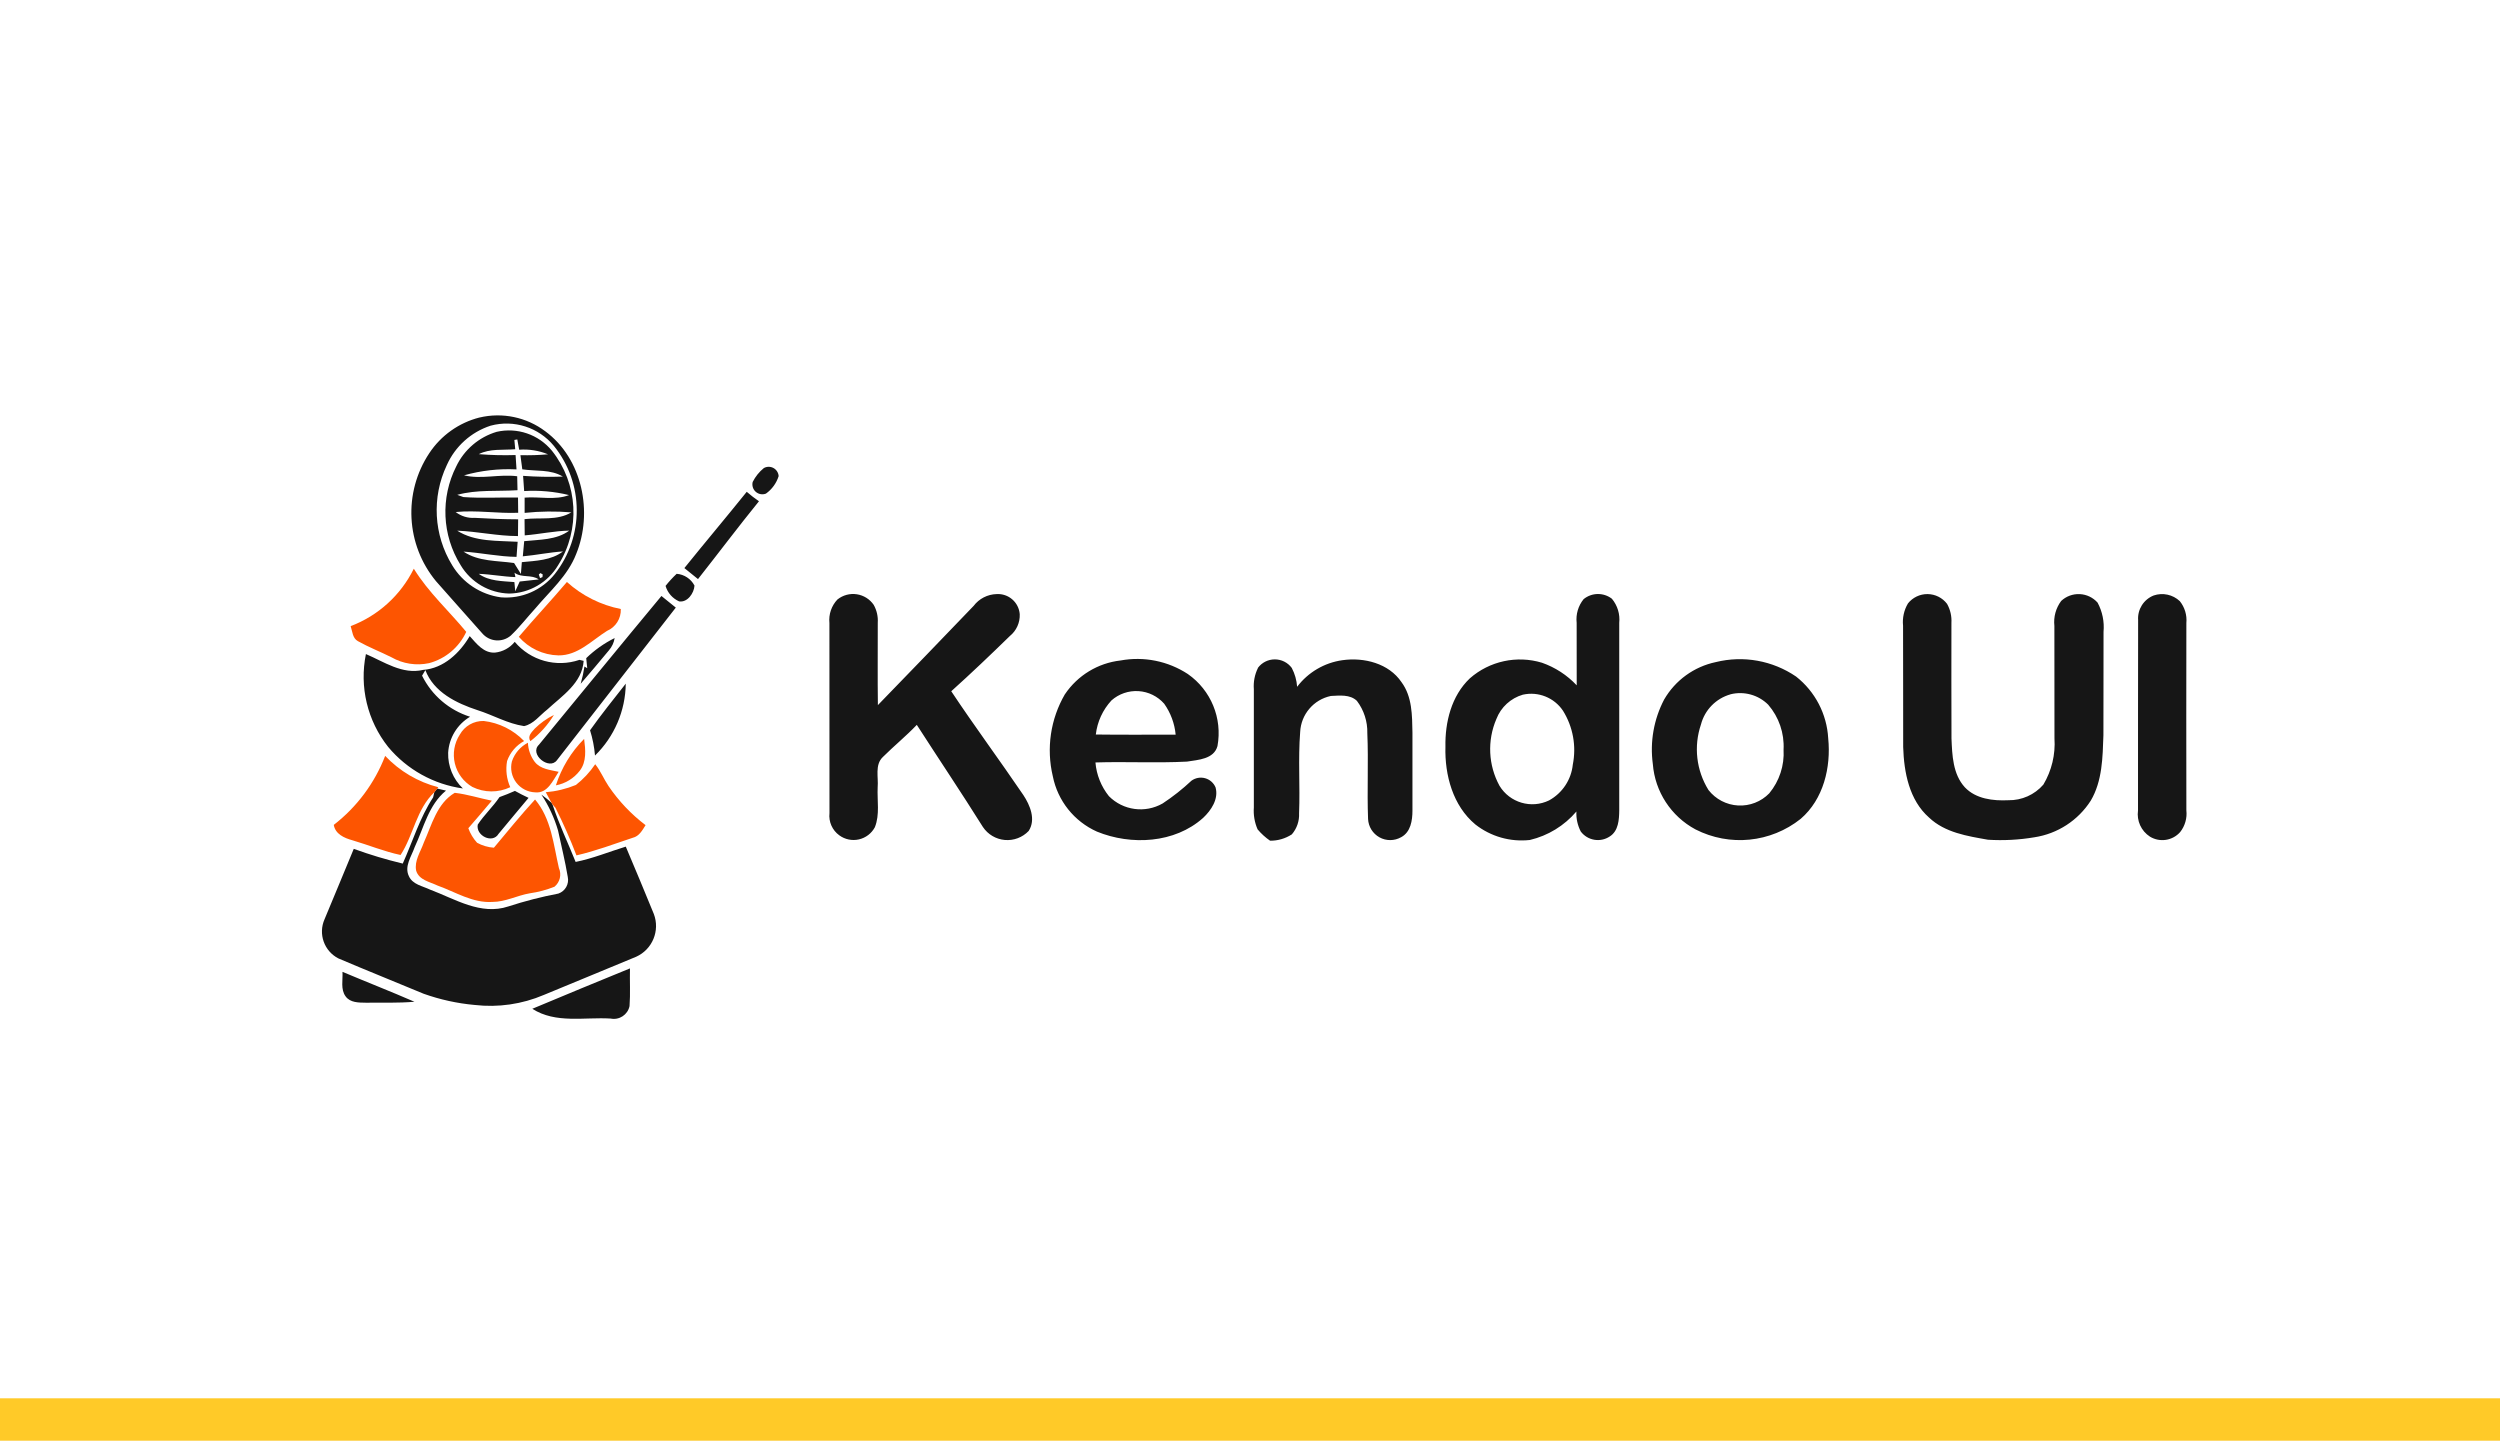
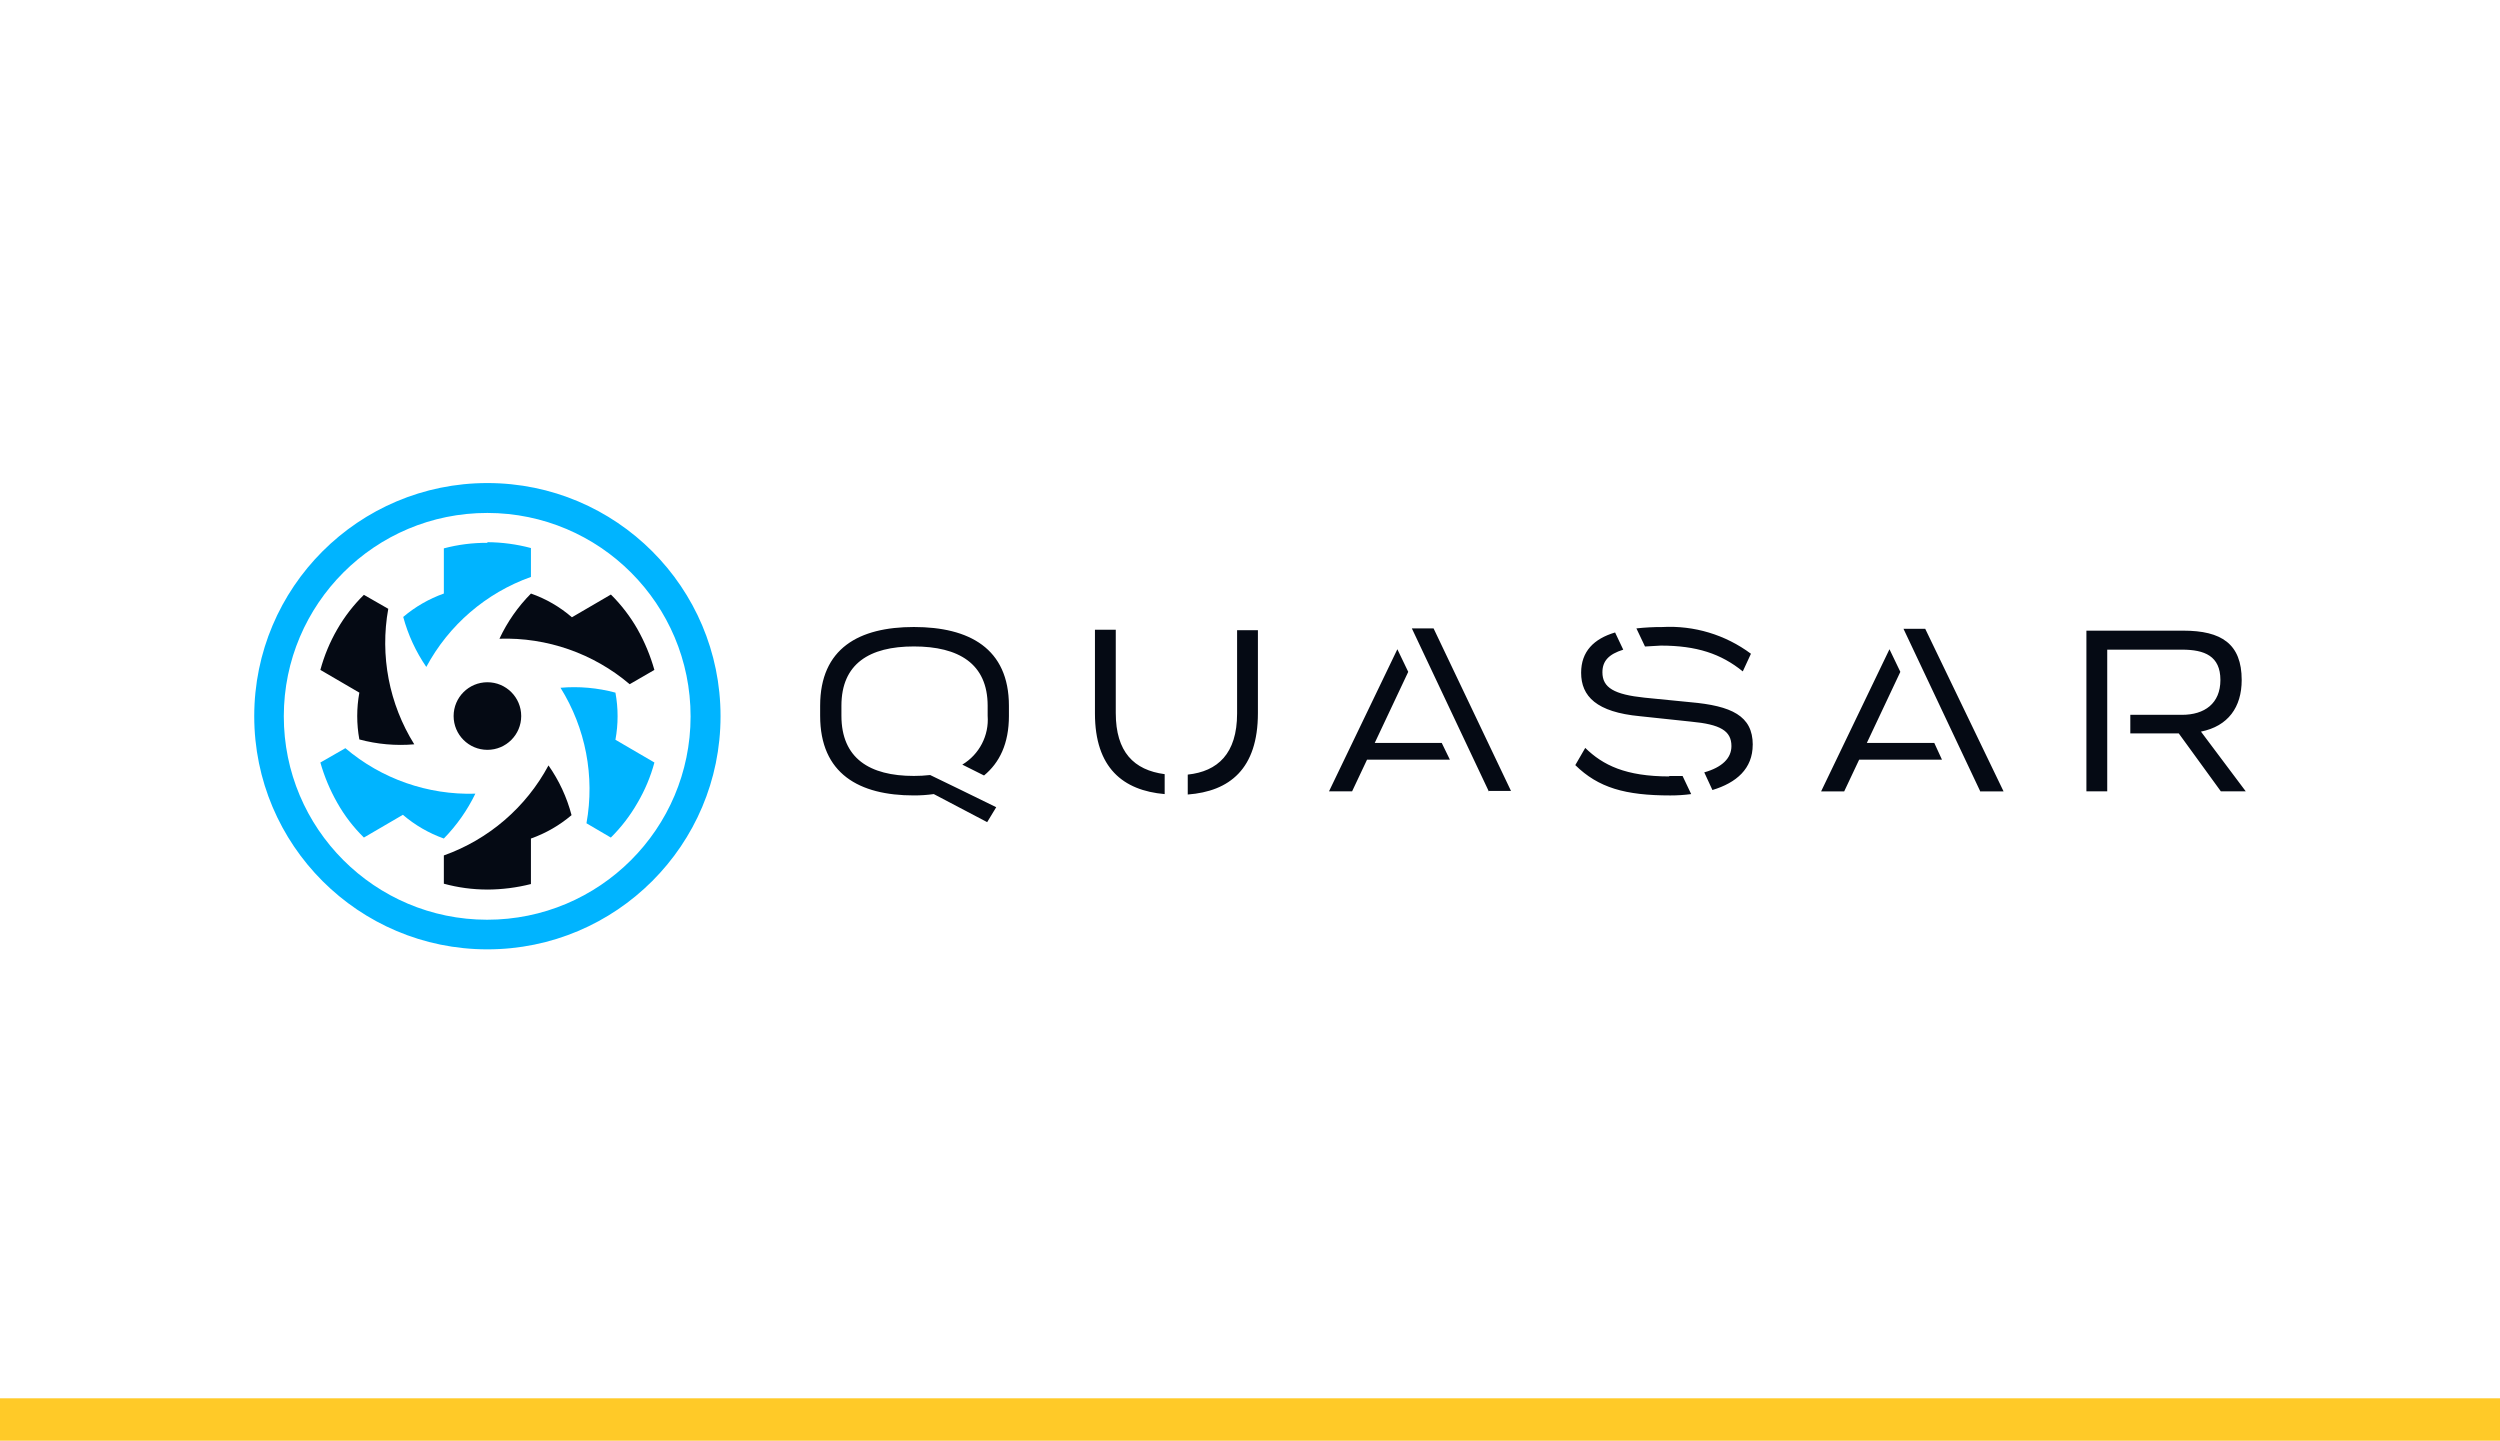
<svg xmlns="http://www.w3.org/2000/svg" width="295" height="170" viewBox="0 0 295 170">
-   <g id="t4-p4" transform="translate(-180 -958)">
-     <rect id="Rectangle_5333" data-name="Rectangle 5333" width="295" height="170" transform="translate(180 958)" fill="#fff" />
-     <rect id="Rectangle_5334" data-name="Rectangle 5334" width="295" height="5" transform="translate(180 1123)" fill="#ffca28" />
-     <g id="Group_53810" data-name="Group 53810" transform="translate(911.644 1220.998)">
-       <path id="Path_100541" data-name="Path 100541" d="M-691.231-148.321c2.823,1.19,5.68,2.309,8.493,3.53-1.915.163-3.84.092-5.758.112-.82-.01-1.82,0-2.357-.735-.626-.833-.32-1.949-.378-2.908m22.4,4.36c3.83-1.619,7.68-3.184,11.523-4.765-.037,1.483.061,2.969-.051,4.449a1.891,1.891,0,0,1-2.235,1.469c-3.085-.19-6.469.626-9.238-1.153m-3.871-24.978c.616-.218,1.221-.466,1.82-.731q.786.439,1.609.82c-1.194,1.4-2.354,2.84-3.541,4.248-.718,1.2-2.694.218-2.456-1.085.755-1.156,1.792-2.1,2.568-3.252m-7.346-1.007c.344.082.687.163,1.034.241-2.058,1.684-2.622,4.374-3.7,6.676-.371,1.085-1.252,2.255-.677,3.428.442.98,1.619,1.16,2.493,1.578,2.942,1.1,5.979,3.071,9.238,1.986a48.8,48.8,0,0,1,5.9-1.517,1.7,1.7,0,0,0,1.112-1.976c-.306-1.837-.758-3.649-1.146-5.469a15.723,15.723,0,0,0-1.962-4.234,15.256,15.256,0,0,1,1.187.959l.119.2c.762,2.316,1.826,4.52,2.731,6.785,2.027-.408,3.945-1.2,5.918-1.806q1.679,3.959,3.309,7.945a3.985,3.985,0,0,1-2.088,5.051c-3.619,1.52-7.258,2.986-10.88,4.5a16.107,16.107,0,0,1-8.176,1.187,24.488,24.488,0,0,1-6.017-1.323c-3.35-1.4-6.724-2.745-10.061-4.17a3.568,3.568,0,0,1-1.633-4.619c1.139-2.775,2.32-5.53,3.449-8.309a52.742,52.742,0,0,0,5.779,1.738c1.173-2.612,2.007-5.4,3.585-7.812.037-.153.105-.463.143-.619.061-.078.184-.235.248-.31l.088-.112m18.04-6.877c1.33-1.884,2.792-3.683,4.211-5.5a12.055,12.055,0,0,1-3.629,8.483,13.91,13.91,0,0,0-.582-2.979m134.571-4.245a5.01,5.01,0,0,0-3.486,3.558,9.111,9.111,0,0,0,.888,7.734,4.766,4.766,0,0,0,7.17.391,7.412,7.412,0,0,0,1.69-5.16,7.494,7.494,0,0,0-1.813-5.3,4.7,4.7,0,0,0-4.449-1.228m-1.731-3.8a11.787,11.787,0,0,1,9.469,1.707,9.979,9.979,0,0,1,3.792,7.292c.344,3.415-.558,7.187-3.248,9.5a11.509,11.509,0,0,1-12.414,1.245,9.6,9.6,0,0,1-5.034-7.721,12.734,12.734,0,0,1,1.333-7.6,9.24,9.24,0,0,1,6.1-4.422m-54.038.687a2.489,2.489,0,0,1,4,0,5.646,5.646,0,0,1,.633,2.228,8.119,8.119,0,0,1,5.343-3.139c2.541-.361,5.479.367,6.979,2.6,1.262,1.707,1.248,3.915,1.286,5.942-.01,3.064.007,6.129,0,9.2,0,1.16-.2,2.541-1.337,3.146a2.613,2.613,0,0,1-3.9-2.156c-.129-3.371.058-6.748-.088-10.115a6.065,6.065,0,0,0-1.231-3.82c-.816-.782-2.034-.622-3.064-.578a4.563,4.563,0,0,0-3.629,4.262c-.252,3.187,0,6.391-.129,9.585a3.541,3.541,0,0,1-.854,2.486,4.611,4.611,0,0,1-2.568.748,7.373,7.373,0,0,1-1.473-1.34,5.479,5.479,0,0,1-.442-2.592q.015-6.969,0-13.941a4.826,4.826,0,0,1,.48-2.5m-17.278,3.816a7.134,7.134,0,0,0-1.85,4.027c3.139.041,6.279.017,9.421.014a7.509,7.509,0,0,0-1.354-3.649,4.4,4.4,0,0,0-6.217-.391m-5.49-.731a9.156,9.156,0,0,1,6.554-3.979,10.9,10.9,0,0,1,7.949,1.6,8.5,8.5,0,0,1,3.493,8.5c-.422,1.551-2.289,1.622-3.6,1.833-3.6.187-7.2-.017-10.8.1a7.337,7.337,0,0,0,1.588,3.976,5.253,5.253,0,0,0,6.343.861,25.51,25.51,0,0,0,3.4-2.684,1.883,1.883,0,0,1,2.843.789c.381,1.371-.51,2.7-1.469,3.6-3.347,3-8.489,3.272-12.527,1.619a9.1,9.1,0,0,1-5.207-6.527,13.179,13.179,0,0,1,1.428-9.687m-56.487-4.255a13.39,13.39,0,0,1,3.354-2.371,2.888,2.888,0,0,1-.684,1.459q-1.643,1.985-3.326,3.939a15.615,15.615,0,0,0,.449-2.041l.326.2c-.037-.4-.078-.792-.119-1.187m-13.748-2.6c.8.881,1.653,2.037,2.993,1.945a3.451,3.451,0,0,0,2.32-1.269,7.013,7.013,0,0,0,7.639,2.126c.122.031.367.088.493.119-.17,2.619-2.561,4.136-4.309,5.755-.874.673-1.592,1.7-2.721,1.942-1.925-.282-3.653-1.3-5.493-1.881-2.483-.813-5.17-2.119-6.156-4.724-.129.218-.258.435-.388.656a9.506,9.506,0,0,0,5.663,4.847,5.3,5.3,0,0,0-2.585,4.248,5.6,5.6,0,0,0,1.738,4.214,14,14,0,0,1-8.816-4.9,13.335,13.335,0,0,1-2.626-10.959c2.139.911,4.309,2.449,6.751,1.867,2.418-.177,4.323-1.99,5.5-3.99m8.18,12.805c4.816-5.843,9.6-11.714,14.441-17.536q.847.684,1.694,1.371-7.01,9-14.02,18c-.911,1.248-3.33-.718-2.116-1.83m190.523-17.6a3.058,3.058,0,0,1,3.085.667,3.584,3.584,0,0,1,.775,2.578q-.02,11.055,0,22.111a3.5,3.5,0,0,1-.731,2.561,2.809,2.809,0,0,1-3.564.541,3.148,3.148,0,0,1-1.411-3.092c.017-7.486-.017-14.972.014-22.458a2.911,2.911,0,0,1,1.833-2.908m-29,.946a2.922,2.922,0,0,1,4.622.044,4.091,4.091,0,0,1,.514,2.252c0,4.541-.017,9.081.007,13.622.082,1.986.156,4.217,1.578,5.772,1.3,1.374,3.333,1.612,5.129,1.524a5.342,5.342,0,0,0,4.136-1.843,9.439,9.439,0,0,0,1.309-5.466c-.01-4.422,0-8.843-.01-13.265a4.159,4.159,0,0,1,.8-2.939,3,3,0,0,1,4.3.2,6.1,6.1,0,0,1,.7,3.439c-.017,4.068.007,8.139-.014,12.21-.092,2.609-.122,5.394-1.493,7.714a9.615,9.615,0,0,1-6.656,4.323,23.91,23.91,0,0,1-5.466.289c-2.445-.432-5.085-.837-6.962-2.619-2.343-2.061-2.962-5.353-3.051-8.326-.017-4.772.01-9.544-.014-14.312a4.306,4.306,0,0,1,.575-2.622m-45.429,10.758a4.777,4.777,0,0,0-3.133,2.871,9.015,9.015,0,0,0,.367,7.884,4.532,4.532,0,0,0,5.85,1.724,5.459,5.459,0,0,0,2.8-4.224,8.777,8.777,0,0,0-1.156-6.353,4.516,4.516,0,0,0-4.728-1.9m7.166-11.275a2.683,2.683,0,0,1,3.33-.044,3.822,3.822,0,0,1,.867,2.85q0,11.066,0,22.128c-.014,1.085-.088,2.415-1.105,3.064a2.525,2.525,0,0,1-3.435-.575,4.618,4.618,0,0,1-.514-2.36,10.335,10.335,0,0,1-5.493,3.36,8.83,8.83,0,0,1-6.432-1.833c-2.653-2.207-3.622-5.83-3.53-9.166-.058-2.9.707-6.013,2.881-8.074a8.967,8.967,0,0,1,8.51-1.843,10.309,10.309,0,0,1,4.1,2.667q.005-3.689-.007-7.374a3.78,3.78,0,0,1,.826-2.8m-88.043.037a2.951,2.951,0,0,1,4.268.639,3.8,3.8,0,0,1,.48,2.122c.01,3.238-.031,6.476.014,9.71,3.785-3.884,7.534-7.8,11.3-11.71a3.515,3.515,0,0,1,2.711-1.391,2.579,2.579,0,0,1,2.728,2.367,3.149,3.149,0,0,1-1.163,2.578c-2.269,2.214-4.561,4.4-6.918,6.52,2.748,4.139,5.714,8.136,8.506,12.248.792,1.2,1.507,2.891.629,4.238a3.469,3.469,0,0,1-5.4-.469c-2.541-4.054-5.211-8.027-7.8-12.05-1.272,1.333-2.707,2.5-4.013,3.8-.963.922-.5,2.384-.605,3.561-.075,1.565.269,3.224-.33,4.717a2.849,2.849,0,0,1-4.194.959,2.844,2.844,0,0,1-1.163-2.622c-.01-7.476,0-14.955-.007-22.431a3.523,3.523,0,0,1,.956-2.789m-20.291-1.592a13.045,13.045,0,0,1,1.309-1.428,2.605,2.605,0,0,1,2.105,1.391c-.051.884-.823,2.017-1.813,1.864a2.888,2.888,0,0,1-1.6-1.826m2.218-2.105c2.432-3.017,4.932-5.983,7.36-9a16.311,16.311,0,0,0,1.442,1.116c-2.449,3.017-4.785,6.129-7.193,9.183-.534-.435-1.071-.871-1.609-1.3m9.387-11.805a1.176,1.176,0,0,1,1.738.956,4,4,0,0,1-1.5,2.064,1.173,1.173,0,0,1-1.565-1.371,5,5,0,0,1,1.326-1.65m-26.56,12.561c.034.109.105.327.143.435l.289-.126.027-.316-.269-.156-.19.163m-7.091-.075c1.211.881,2.782.85,4.207.973.027.269.082.813.105,1.085.177-.384.354-.765.524-1.15.752-.075,1.5-.163,2.248-.248-.857-.616-2.027-.15-2.864-.792l.109.517c-1.449-.048-2.881-.333-4.33-.384m4.207-15.805c.024.275.075.826.1,1.1-1.435.126-2.973-.1-4.3.582a38.538,38.538,0,0,0,4.343.105c.034.565.068,1.129.109,1.694a19.268,19.268,0,0,0-6.194.7c2.037.5,4.19-.167,6.275.109.014.548.027,1.1.037,1.646-2.367.156-4.8-.092-7.108.548.18.065.537.2.718.262,2.143.156,4.3.02,6.449.054q.01.9.02,1.8c-2.462.1-4.918-.333-7.374-.088a3.328,3.328,0,0,0,2.258.687c1.7.1,3.408.167,5.112.173,0,.656-.01,1.316-.02,1.976-2.408,0-4.772-.544-7.17-.636,2.1,1.343,4.745,1.167,7.132,1.309-.041.6-.085,1.19-.133,1.782-2.105-.027-4.166-.483-6.258-.622,1.752,1.187,3.966,1.058,5.969,1.347.279.425.527.867.806,1.292.027-.347.082-1.044.109-1.394,1.656-.163,3.479-.207,4.857-1.265-1.592.1-3.156.435-4.741.578.051-.6.109-1.194.163-1.789,1.789-.194,3.8-.119,5.316-1.245-1.765.034-3.5.422-5.255.561-.01-.639-.014-1.275-.02-1.915,1.833-.221,3.877.207,5.523-.8a29.569,29.569,0,0,0-5.513.061c0-.6,0-1.2,0-1.8,1.738-.146,3.581.337,5.245-.3a17.874,17.874,0,0,0-5.3-.476c-.037-.6-.082-1.194-.126-1.792a43.23,43.23,0,0,0,4.694.085c-1.432-.877-3.2-.616-4.789-.857-.075-.558-.15-1.112-.221-1.67a29.02,29.02,0,0,0,3.262-.1,7.529,7.529,0,0,0-3.408-.544c-.054-.3-.167-.908-.221-1.211l-.347.058m-2.092-.956a6.541,6.541,0,0,1,6.523,2.228,11.659,11.659,0,0,1,.735,13.506,6.851,6.851,0,0,1-5.758,3.35,6.877,6.877,0,0,1-5.748-3.354,11.88,11.88,0,0,1-.51-11.669,7.722,7.722,0,0,1,4.758-4.061m-.707-.728a8.564,8.564,0,0,0-5.177,4.666,12.432,12.432,0,0,0,.636,11.8,7.955,7.955,0,0,0,5.758,3.792,7.361,7.361,0,0,0,6.347-2.745,12.128,12.128,0,0,0-.1-15.125,7.227,7.227,0,0,0-7.462-2.388m-1.326-.959a9.331,9.331,0,0,1,7.778,1.626c4.381,3.238,5.656,9.571,3.632,14.492-.986,2.547-3.1,4.37-4.819,6.411-.969,1.061-1.85,2.207-2.891,3.2a2.389,2.389,0,0,1-3.367-.265c-1.83-2.044-3.636-4.109-5.459-6.156a12.7,12.7,0,0,1-.792-15.1,10.089,10.089,0,0,1,5.918-4.211" fill="#161616" />
-       <path id="Path_100542" data-name="Path 100542" d="M-678.957-128.411c.949-2.1,1.548-4.646,3.66-5.9,1.486.17,2.915.636,4.377.929-.911,1.1-1.843,2.17-2.772,3.248a5.141,5.141,0,0,0,1.031,1.714,4.79,4.79,0,0,0,1.986.585c1.605-1.908,3.167-3.854,4.857-5.687,1.922,2.272,2.17,5.313,2.816,8.091a1.875,1.875,0,0,1-.524,2.2,12.6,12.6,0,0,1-2.9.775c-1.5.252-2.888,1.024-4.432,1.02-2.33.15-4.35-1.18-6.466-1.932-.908-.439-2.194-.646-2.524-1.755-.235-1.17.517-2.224.891-3.282m20.237-9.282c.636.789,1.01,1.748,1.575,2.585a19.573,19.573,0,0,0,4.367,4.605c-.381.609-.758,1.316-1.52,1.493-2.2.731-4.374,1.558-6.636,2.075a60.732,60.732,0,0,0-2.476-5.615c-.085-.1-.258-.289-.344-.388l-.119-.2c-.231-.415-.456-.83-.68-1.248a12.052,12.052,0,0,0,3.558-.86,10.817,10.817,0,0,0,2.275-2.445m-30.849,7.156a18.9,18.9,0,0,0,6.064-8.142,13.1,13.1,0,0,0,6.268,3.7c-.051.068-.16.2-.211.275s-.187.231-.248.31c-2.122,1.993-2.466,5.075-3.99,7.411-1.949-.412-3.8-1.184-5.7-1.741-.942-.255-2.014-.735-2.184-1.816m21.019-7.483a3.858,3.858,0,0,1,1.891-2.207,4.021,4.021,0,0,0,.8,2.255c.67.864,1.84.956,2.826,1.177-.66.99-1.3,2.568-2.745,2.425a2.939,2.939,0,0,1-2.772-3.649m5.19,2.82a13.7,13.7,0,0,1,3.333-5.479c.16,1.258.316,2.69-.52,3.762a4.622,4.622,0,0,1-2.813,1.718m-11.339-5.983a3.143,3.143,0,0,1,2.83-1.612,7.881,7.881,0,0,1,4.758,2.367,4.342,4.342,0,0,0-2.007,2.357,5.269,5.269,0,0,0,.374,3.088,5.12,5.12,0,0,1-4.473-.031,4.382,4.382,0,0,1-1.483-6.17m8.836-.7a8.8,8.8,0,0,1,2.275-1.629,11.379,11.379,0,0,1-2.782,3.1c-.374-.585.15-1.051.507-1.466m-1.877-10.843c1.86-2.187,3.823-4.285,5.683-6.476A13.347,13.347,0,0,0-655.7-156a2.681,2.681,0,0,1-1.626,2.581c-1.806,1.133-3.449,2.922-5.738,2.891a6.394,6.394,0,0,1-4.677-2.2m-19.836-1.252a13.734,13.734,0,0,0,7.452-6.779c1.7,2.769,4.132,4.966,6.187,7.455a6.766,6.766,0,0,1-4.377,3.69,6.277,6.277,0,0,1-4.452-.694c-1.309-.653-2.68-1.184-3.956-1.9-.639-.347-.646-1.16-.854-1.772" transform="translate(-2.689 -35.134)" fill="#fd5501" />
+   <g id="t4-p4" transform="translate(-1125 -748)">
+     <rect id="Rectangle_5322" data-name="Rectangle 5322" width="295" height="170" transform="translate(1125 748)" fill="#fff" />
+     <rect id="Rectangle_5326" data-name="Rectangle 5326" width="295" height="5" transform="translate(1125 913)" fill="#ffca28" />
+     <g id="Group_53809" data-name="Group 53809" transform="translate(1271 13244)">
+       <path id="Path_100538" data-name="Path 100538" d="M150.3,48.456a3.988,3.988,0,1,1-3.988-3.988A3.988,3.988,0,0,1,150.3,48.456Zm13.727-10.238a19.135,19.135,0,0,0-3.144-4.1l-4.6,2.684a14.9,14.9,0,0,0-4.831-2.8,18.943,18.943,0,0,0-3.719,5.33A22.623,22.623,0,0,1,163.1,44.7l2.914-1.687A21.856,21.856,0,0,0,164.024,38.218ZM146.309,68.932a21.2,21.2,0,0,0,5.138-.652V62.911a15.338,15.338,0,0,0,4.793-2.761,18.29,18.29,0,0,0-2.722-5.867,22.623,22.623,0,0,1-12.347,10.621v3.336a19.514,19.514,0,0,0,5.138.69ZM128.594,38.218a20.118,20.118,0,0,0-1.994,4.793l4.6,2.684a15.338,15.338,0,0,0,0,5.522,18.691,18.691,0,0,0,6.48.575,22.623,22.623,0,0,1-3.068-15.99l-2.876-1.649A18.914,18.914,0,0,0,128.594,38.218Z" transform="translate(-234.797 -12459.963)" fill="#050a14" />
+       <path id="Path_100539" data-name="Path 100539" d="M164.024,48.952a19.22,19.22,0,0,0,1.994-4.755l-4.6-2.684a15.338,15.338,0,0,0,0-5.56,18.691,18.691,0,0,0-6.48-.575A22.623,22.623,0,0,1,158,51.368l2.876,1.687A19.134,19.134,0,0,0,164.024,48.952Zm-35.43,0a18.233,18.233,0,0,0,3.144,4.1l4.6-2.684a15.338,15.338,0,0,0,4.831,2.8,20.041,20.041,0,0,0,3.719-5.292,22.623,22.623,0,0,1-15.338-5.368L126.6,44.2A21.535,21.535,0,0,0,128.594,48.952Zm17.715-30.675a19.47,19.47,0,0,0-5.138.652v5.33a15.338,15.338,0,0,0-4.793,2.761,19.341,19.341,0,0,0,2.722,5.9A22.623,22.623,0,0,1,151.447,22.3V18.89a20.438,20.438,0,0,0-5.138-.69Z" transform="translate(-234.797 -12450.222)" fill="#00b4ff" />
+       <path id="Path_100537" data-name="Path 100537" d="M133.762,3.528a24,24,0,1,1-24.023,23.984A24,24,0,0,1,133.762,3.528m0-3.528a27.512,27.512,0,1,0,27.512,27.512A27.512,27.512,0,0,0,133.762,0Z" transform="translate(-222.25 -12439)" fill="#00b4ff" />
+       <path id="Path_100540" data-name="Path 100540" d="M61.154,196.794v2.3c-4.915-.427-8.227-3.1-8.227-9.509V179.7h2.457v9.829c0,4.594,2.137,6.731,5.769,7.212ZM69.7,179.752v9.829c0,4.754-2.3,6.838-5.823,7.212v2.351c4.915-.374,8.28-2.992,8.28-9.616v-9.776H69.648Zm-26.924,10.1v-1.175c0-6.784-4.7-9.3-11.218-9.3-6.464,0-11.058,2.511-11.058,9.3v1.175c0,6.838,4.594,9.4,11.058,9.4a16.8,16.8,0,0,0,2.351-.16l6.3,3.312,1.068-1.763L36.9,198.5l-3.419-1.656a17.089,17.089,0,0,1-1.923.107c-5.235,0-8.547-2.083-8.547-7.105v-1.175c0-4.968,3.312-7,8.547-7,5.289,0,8.708,2.03,8.708,7v1.175a6.185,6.185,0,0,1-2.992,5.77l2.564,1.282C41.655,195.4,42.777,193.161,42.777,189.849Zm56.52,8.868h2.724l-9.135-19.178H90.322L99.4,198.77Zm-13.355-5.663,3.953-8.387L88.612,182,80.545,198.77H83.27l1.763-3.739h9.776l-.962-1.977Zm71.424,5.716h2.778L150.9,179.592h-2.564l9.082,19.232Zm-13.355-5.716,3.953-8.387L146.681,182l-8.067,16.774h2.724l1.763-3.739h9.776l-.908-1.977h-7.906Zm39.425-1.336c3.205-.641,4.808-2.885,4.808-6.09,0-4.274-2.4-5.823-6.891-5.823H169.919V198.77h2.457V182.049h8.814c2.671,0,4.541.748,4.541,3.579,0,2.778-1.87,4.113-4.541,4.113H175.1v2.19h5.716l4.968,6.838h2.938l-5.289-7.052Zm-62.717,5.289c-5.182,0-7.853-1.336-9.936-3.366l-1.175,2.03c2.724,2.671,5.876,3.579,11.218,3.579a18.379,18.379,0,0,0,2.457-.16l-1.015-2.137h-1.6Zm9.83-3.739c0-3.419-2.511-4.594-7.372-5.022l-5.4-.534c-3.579-.374-4.968-1.175-4.968-2.992,0-1.336.748-2.137,2.457-2.671l-.962-2.03c-2.511.748-4.007,2.244-4.007,4.754,0,2.778,1.816,4.648,6.945,5.128l6.037.641c3.419.321,4.754,1.068,4.754,2.885,0,1.442-1.122,2.511-3.205,3.1l.962,2.083c2.831-.855,4.754-2.511,4.754-5.342Zm-10.845-11.7c4.22,0,7.105.962,9.669,3.045l.962-2.083a16.026,16.026,0,0,0-10.471-3.152,26.906,26.906,0,0,0-3.045.16l1.015,2.137,1.87-.107Z" transform="translate(-69.723 -12601.391)" fill="#050a14" />
    </g>
  </g>
</svg>
